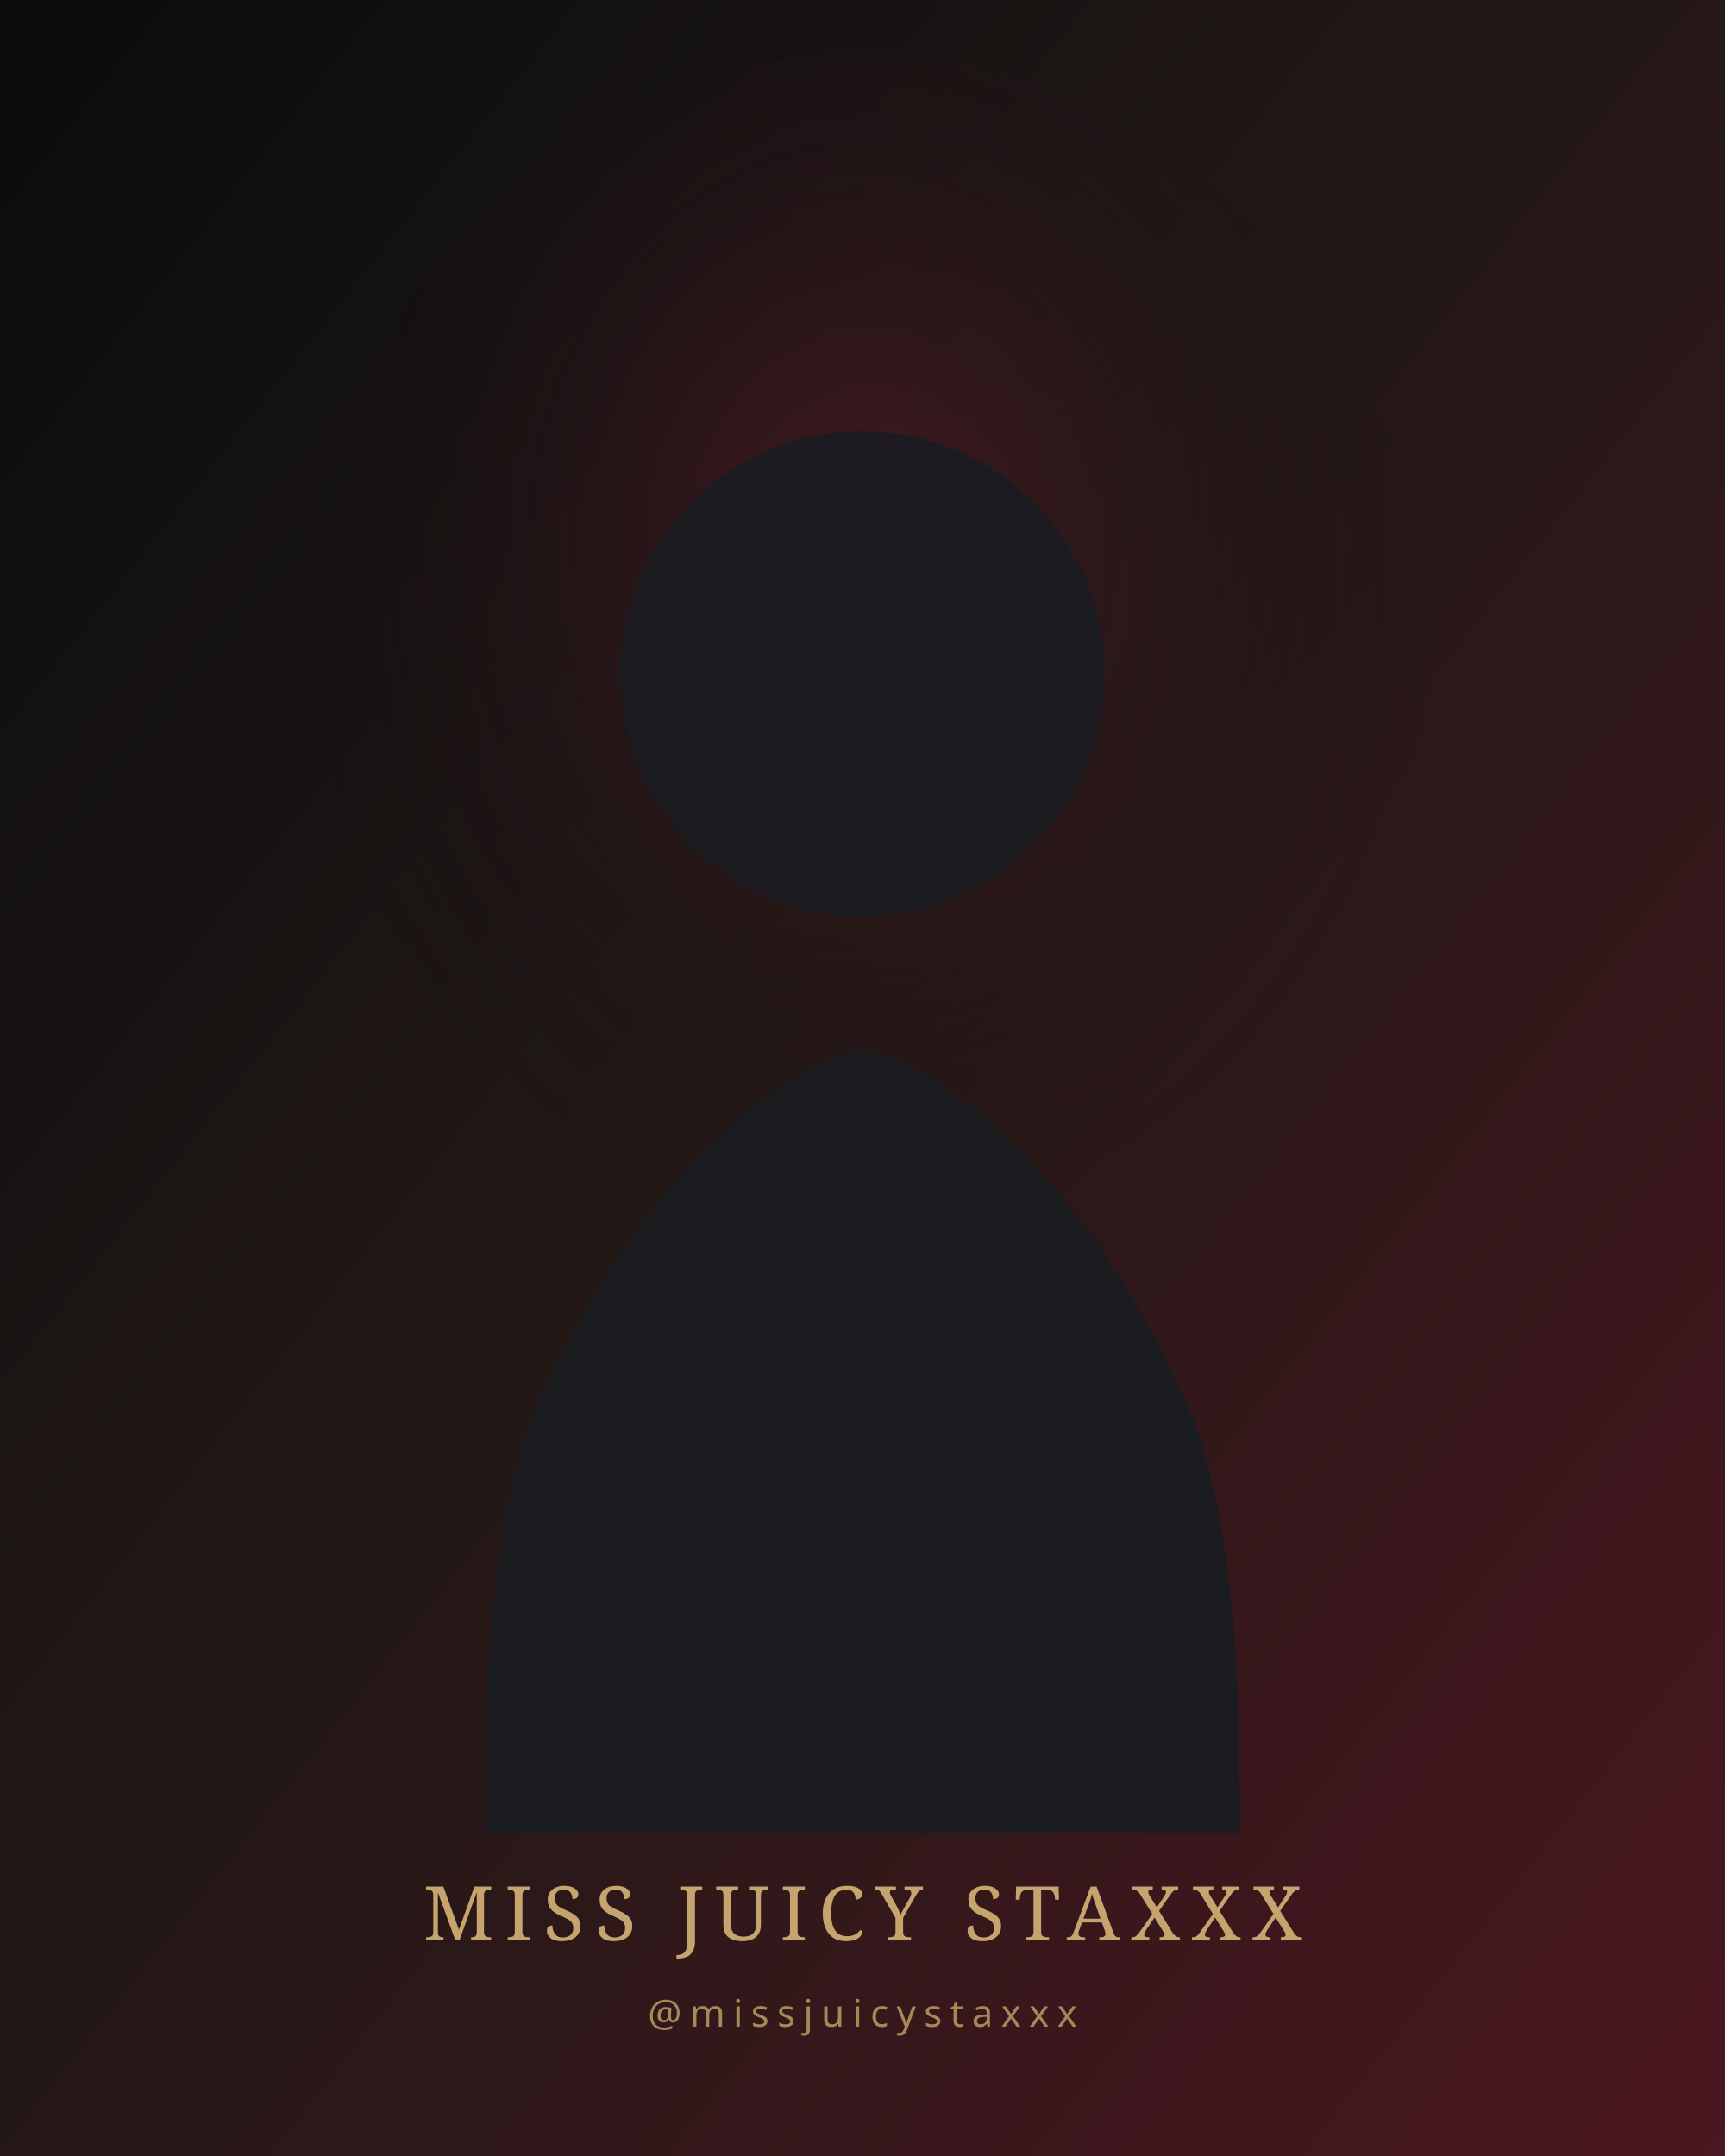
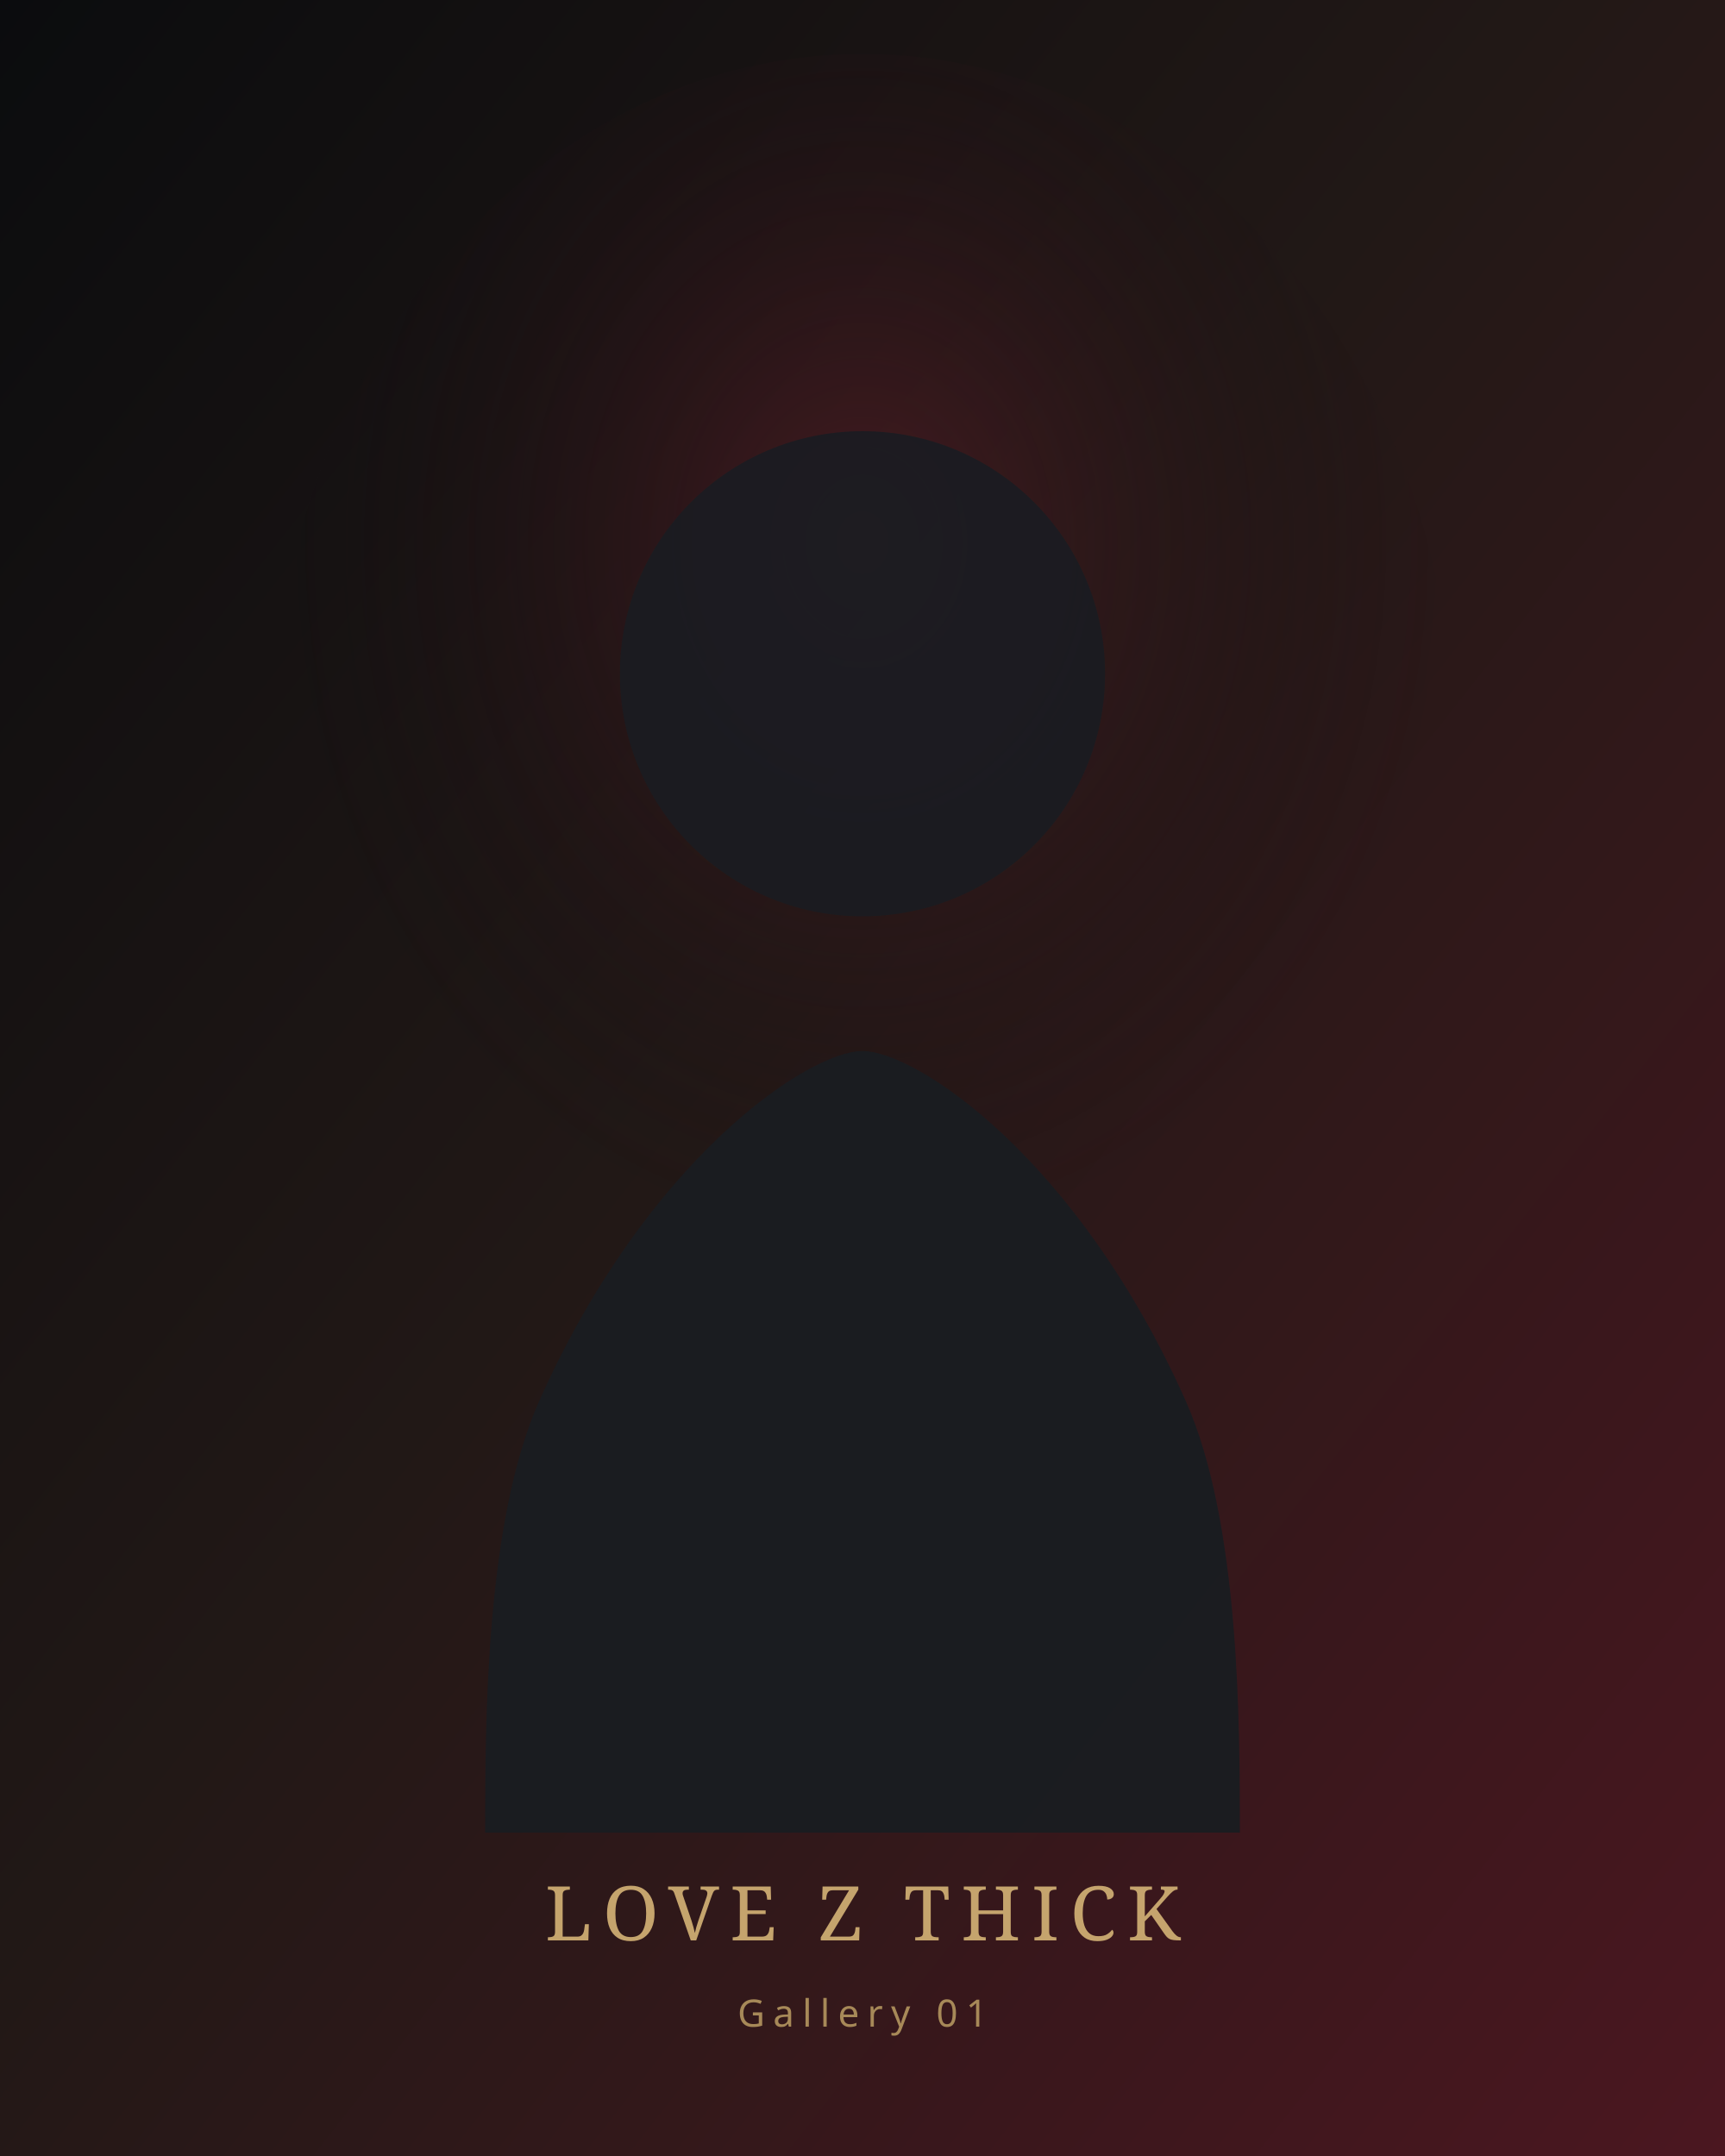
- <svg xmlns="http://www.w3.org/2000/svg" width="640" height="800" viewBox="0 0 640 800" role="img" aria-label="Miss Juicy Staxxx portrait placeholder">
+ <svg xmlns="http://www.w3.org/2000/svg" width="640" height="800" viewBox="0 0 640 800" role="img" aria-label="Love Z Thick portrait">
  <defs>
    <linearGradient id="bg" x1="0%" y1="0%" x2="100%" y2="100%">
      <stop offset="0%" stop-color="#0B0C0E" />
      <stop offset="45%" stop-color="#211816" />
      <stop offset="100%" stop-color="#4B1720" />
    </linearGradient>
    <radialGradient id="glow" cx="50%" cy="35%" r="50%">
      <stop offset="0%" stop-color="#681F2B" stop-opacity="0.55" />
      <stop offset="100%" stop-color="#0B0C0E" stop-opacity="0" />
    </radialGradient>
  </defs>
  <rect width="640" height="800" fill="url(#bg)" />
  <ellipse cx="320" cy="280" rx="220" ry="260" fill="url(#glow)" />
  <circle cx="320" cy="250" r="90" fill="#191C21" opacity="0.9" />
  <path d="M200 520c40-90 100-130 120-130s80 40 120 130c20 45 20 120 20 160H180c0-40 0-115 20-160z" fill="#191C21" opacity="0.95" />
-   <text x="320" y="720" text-anchor="middle" fill="#C5A46D" font-family="Georgia, serif" font-size="28" letter-spacing="4">MISS JUICY STAXXX</text>
-   <text x="320" y="752" text-anchor="middle" fill="#A78958" font-family="system-ui, sans-serif" font-size="14" letter-spacing="3">@missjuicystaxxx</text>
+   <text x="320" y="720" text-anchor="middle" fill="#C5A46D" font-family="Georgia, serif" font-size="28" letter-spacing="4">LOVE Z THICK</text>
+   <text x="320" y="752" text-anchor="middle" fill="#A78958" font-family="system-ui, sans-serif" font-size="14" letter-spacing="3">Gallery 01</text>
</svg>
